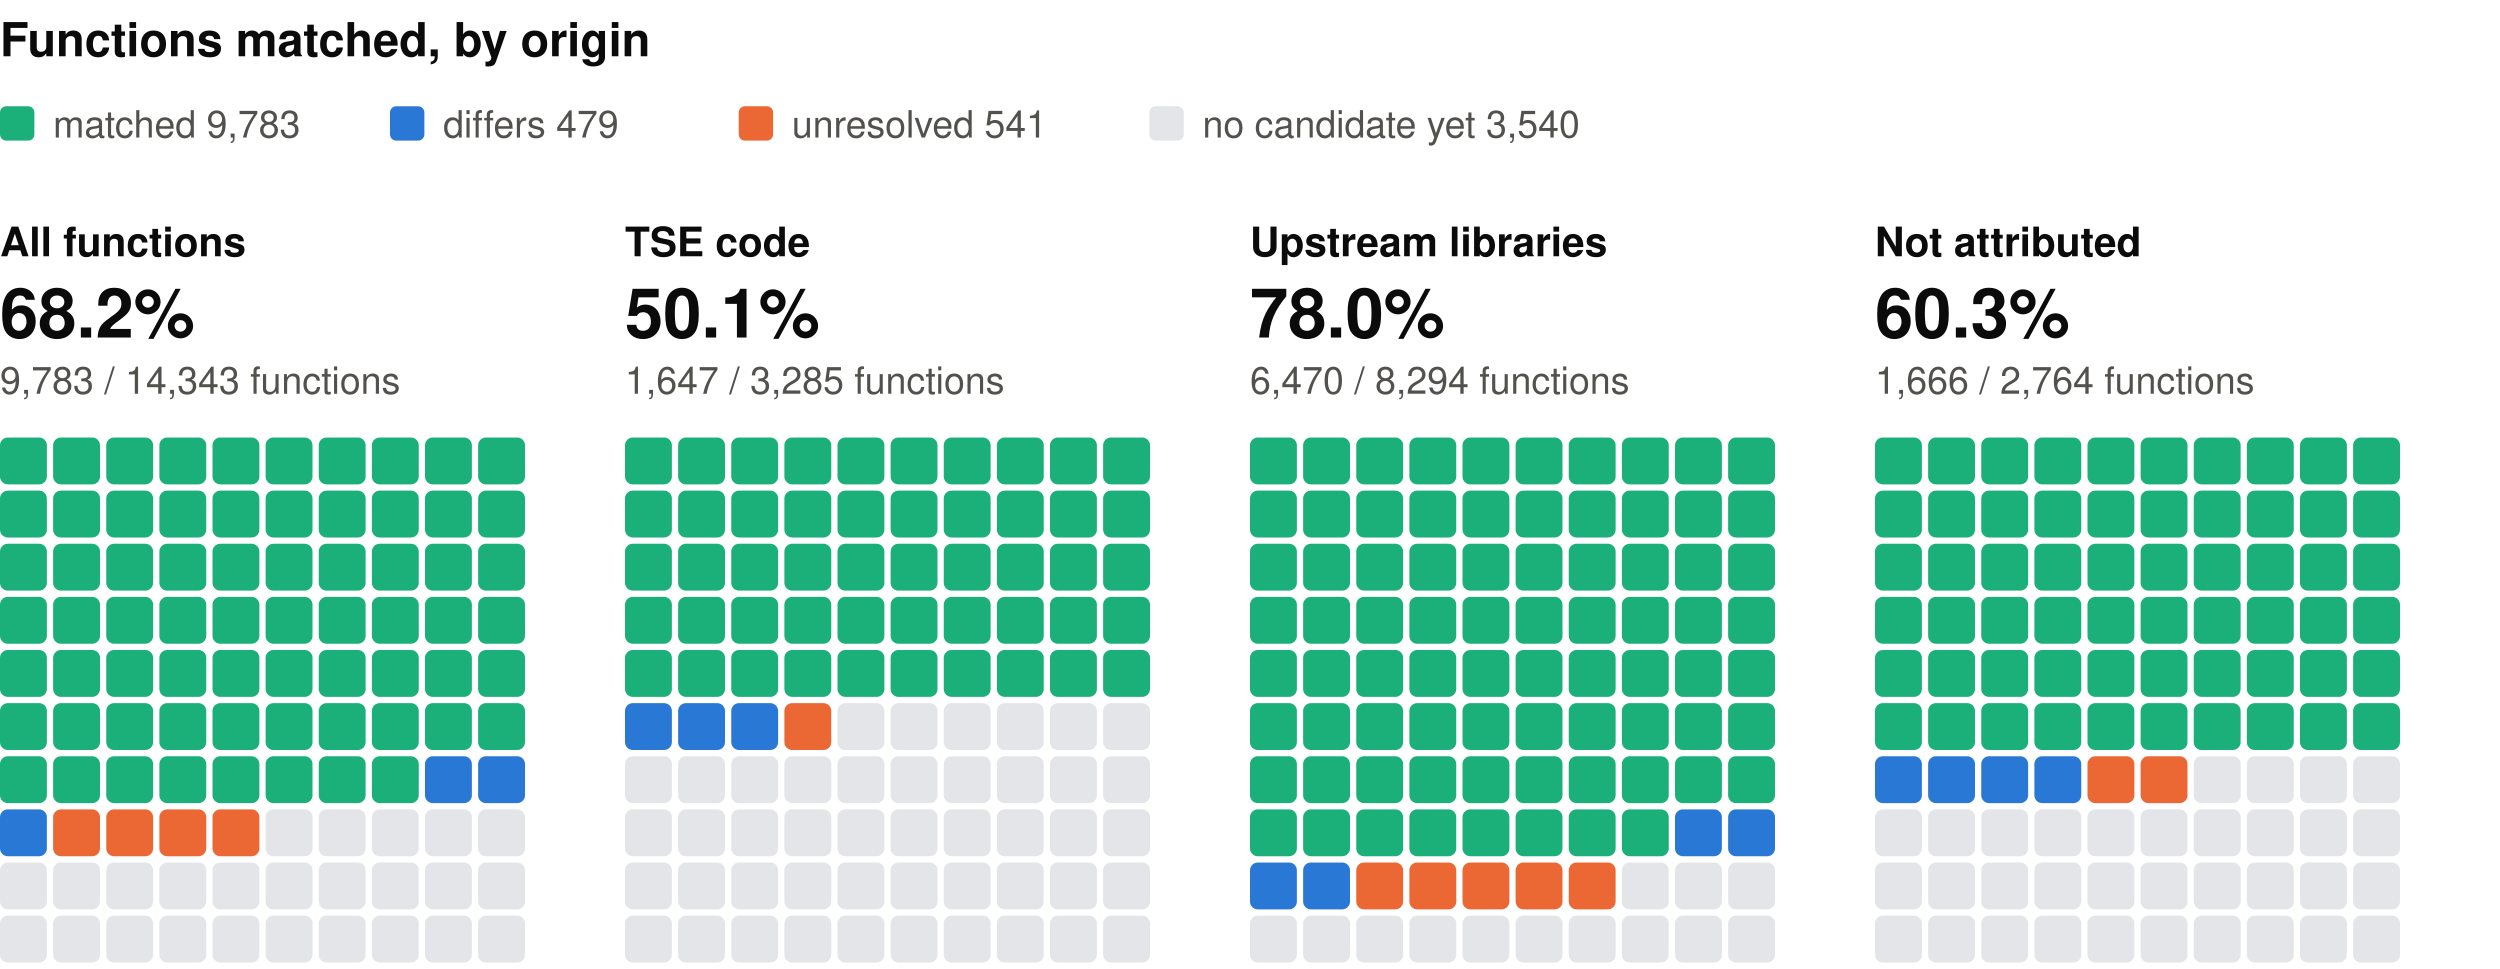
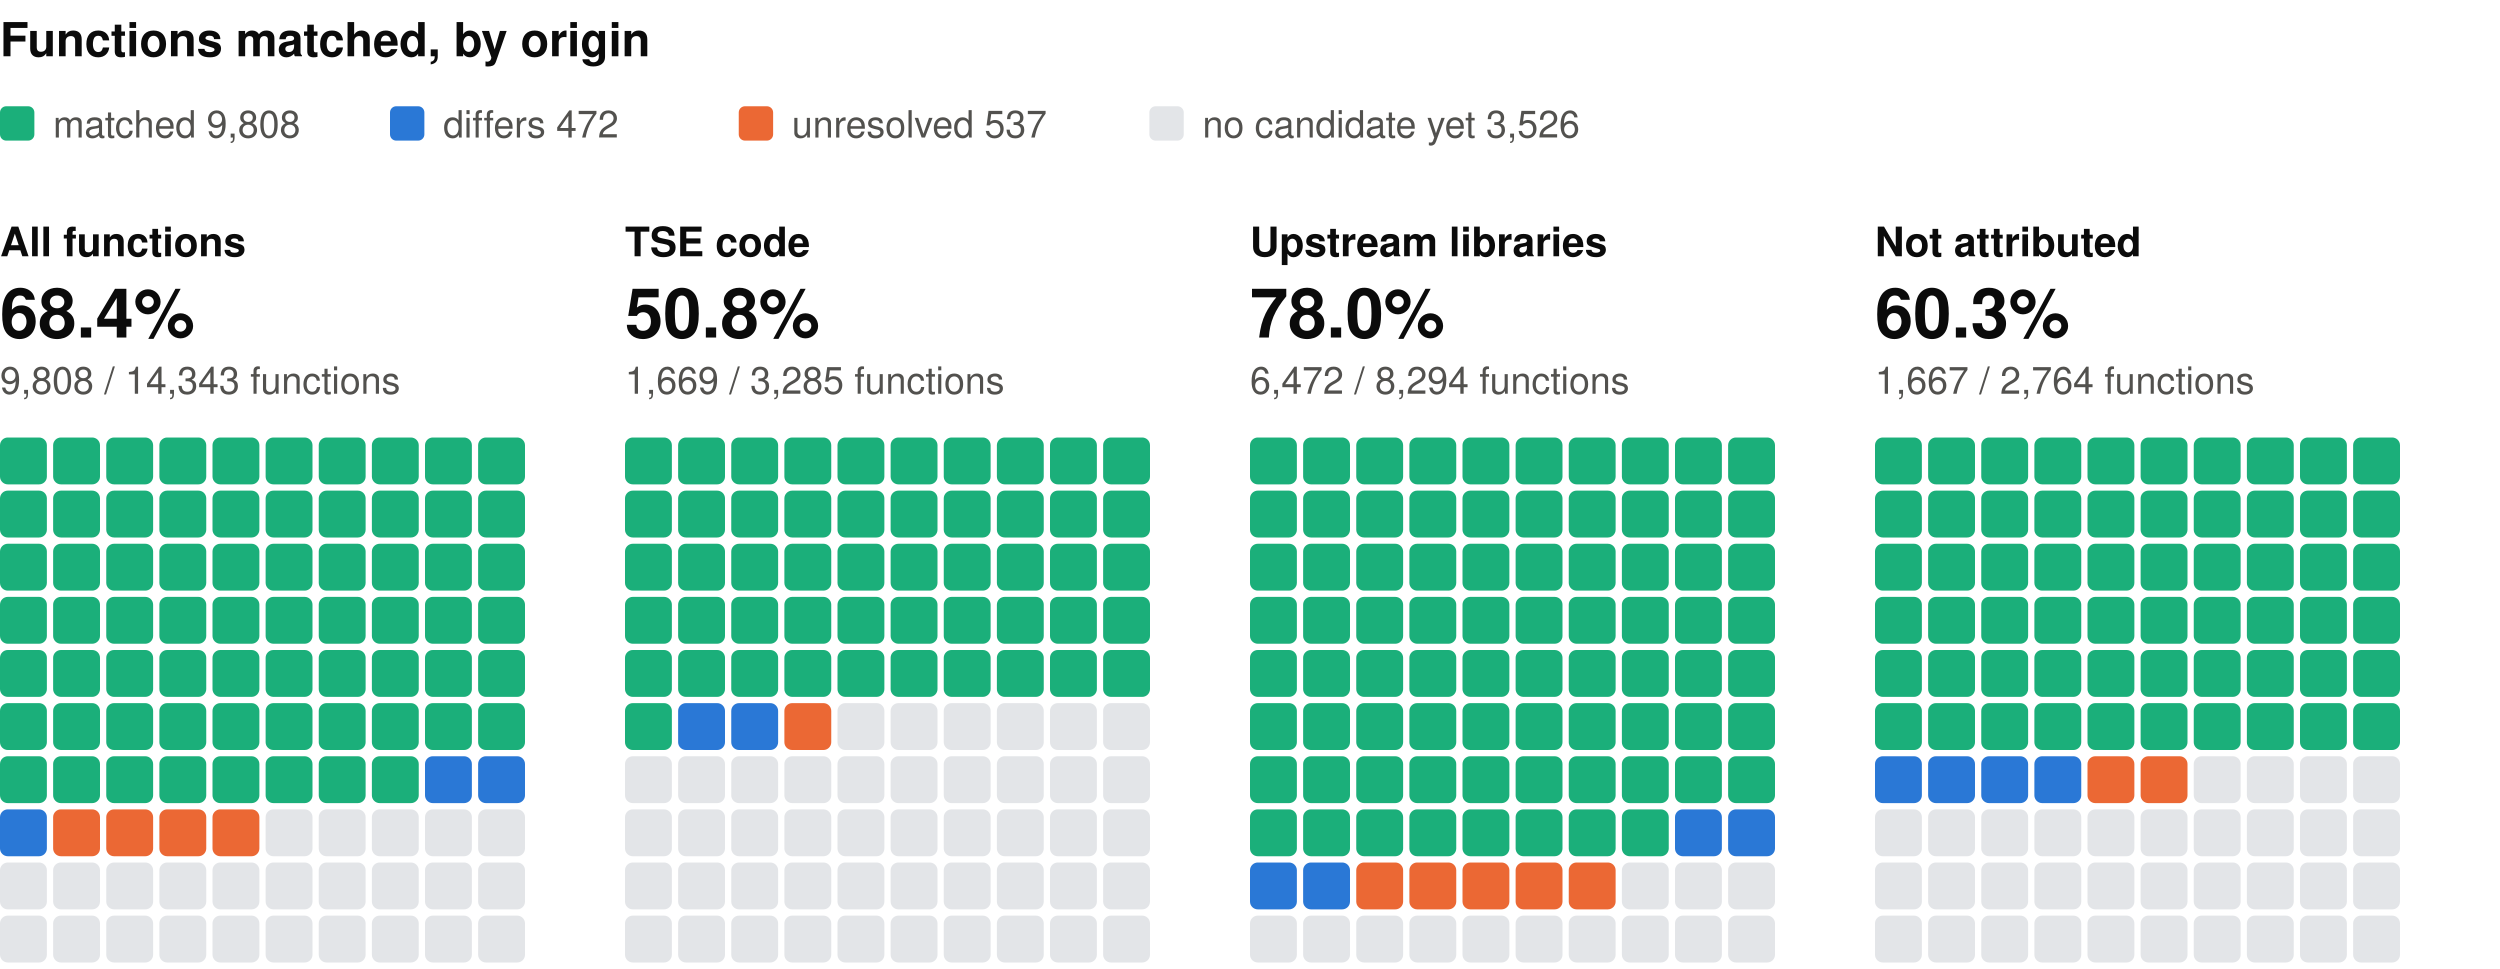
<svg xmlns="http://www.w3.org/2000/svg" width="800" height="310" viewBox="0 0 800 310" role="img" aria-label="Functions matched, by origin: one square per percent, coloured by verdict" font-family="system-ui, -apple-system, 'Segoe UI', Helvetica, Arial, sans-serif">
  <text x="0" y="18" font-size="15" fill="#0b0b0b" font-weight="600">Functions matched, by origin</text>
  <rect x="0" y="34" width="11" height="11" rx="2" fill="#1baf7a" />
-   <text x="17" y="44" font-size="12" fill="#52514e">matched 9,783</text>
+   <text x="17" y="44" font-size="12" fill="#52514e">matched 9,808</text>
  <rect x="124.8" y="34" width="11" height="11" rx="2" fill="#2a78d6" />
-   <text x="141.8" y="44" font-size="12" fill="#52514e">differs 479</text>
+   <text x="141.8" y="44" font-size="12" fill="#52514e">differs 472</text>
  <rect x="236.4" y="34" width="11" height="11" rx="2" fill="#eb6834" />
-   <text x="253.4" y="44" font-size="12" fill="#52514e">unresolved 541</text>
+   <text x="253.4" y="44" font-size="12" fill="#52514e">unresolved 537</text>
  <rect x="367.8" y="34" width="11" height="11" rx="2" fill="#e3e5e8" />
-   <text x="384.8" y="44" font-size="12" fill="#52514e">no candidate yet 3,540</text>
+   <text x="384.8" y="44" font-size="12" fill="#52514e">no candidate yet 3,526</text>
  <text x="0" y="82" font-size="13" fill="#0b0b0b" font-weight="600">All functions</text>
-   <text x="0" y="108" font-size="22" fill="#0b0b0b" font-weight="600">68.2%</text>
-   <text x="0" y="126" font-size="12" fill="#52514e">9,783 / 14,343 functions</text>
+   <text x="0" y="108" font-size="22" fill="#0b0b0b" font-weight="600">68.4%</text>
+   <text x="0" y="126" font-size="12" fill="#52514e">9,808 / 14,343 functions</text>
  <rect x="0" y="140" width="15" height="15" rx="2.5" fill="#1baf7a" />
  <rect x="17" y="140" width="15" height="15" rx="2.5" fill="#1baf7a" />
  <rect x="34" y="140" width="15" height="15" rx="2.5" fill="#1baf7a" />
  <rect x="51" y="140" width="15" height="15" rx="2.5" fill="#1baf7a" />
  <rect x="68" y="140" width="15" height="15" rx="2.5" fill="#1baf7a" />
  <rect x="85" y="140" width="15" height="15" rx="2.5" fill="#1baf7a" />
  <rect x="102" y="140" width="15" height="15" rx="2.5" fill="#1baf7a" />
  <rect x="119" y="140" width="15" height="15" rx="2.5" fill="#1baf7a" />
  <rect x="136" y="140" width="15" height="15" rx="2.5" fill="#1baf7a" />
  <rect x="153" y="140" width="15" height="15" rx="2.5" fill="#1baf7a" />
  <rect x="0" y="157" width="15" height="15" rx="2.5" fill="#1baf7a" />
  <rect x="17" y="157" width="15" height="15" rx="2.5" fill="#1baf7a" />
  <rect x="34" y="157" width="15" height="15" rx="2.5" fill="#1baf7a" />
  <rect x="51" y="157" width="15" height="15" rx="2.5" fill="#1baf7a" />
  <rect x="68" y="157" width="15" height="15" rx="2.5" fill="#1baf7a" />
  <rect x="85" y="157" width="15" height="15" rx="2.5" fill="#1baf7a" />
  <rect x="102" y="157" width="15" height="15" rx="2.5" fill="#1baf7a" />
  <rect x="119" y="157" width="15" height="15" rx="2.5" fill="#1baf7a" />
  <rect x="136" y="157" width="15" height="15" rx="2.5" fill="#1baf7a" />
  <rect x="153" y="157" width="15" height="15" rx="2.5" fill="#1baf7a" />
  <rect x="0" y="174" width="15" height="15" rx="2.5" fill="#1baf7a" />
  <rect x="17" y="174" width="15" height="15" rx="2.5" fill="#1baf7a" />
  <rect x="34" y="174" width="15" height="15" rx="2.5" fill="#1baf7a" />
  <rect x="51" y="174" width="15" height="15" rx="2.5" fill="#1baf7a" />
  <rect x="68" y="174" width="15" height="15" rx="2.5" fill="#1baf7a" />
  <rect x="85" y="174" width="15" height="15" rx="2.5" fill="#1baf7a" />
  <rect x="102" y="174" width="15" height="15" rx="2.5" fill="#1baf7a" />
  <rect x="119" y="174" width="15" height="15" rx="2.5" fill="#1baf7a" />
  <rect x="136" y="174" width="15" height="15" rx="2.5" fill="#1baf7a" />
  <rect x="153" y="174" width="15" height="15" rx="2.5" fill="#1baf7a" />
  <rect x="0" y="191" width="15" height="15" rx="2.5" fill="#1baf7a" />
  <rect x="17" y="191" width="15" height="15" rx="2.5" fill="#1baf7a" />
  <rect x="34" y="191" width="15" height="15" rx="2.5" fill="#1baf7a" />
  <rect x="51" y="191" width="15" height="15" rx="2.5" fill="#1baf7a" />
  <rect x="68" y="191" width="15" height="15" rx="2.5" fill="#1baf7a" />
  <rect x="85" y="191" width="15" height="15" rx="2.5" fill="#1baf7a" />
  <rect x="102" y="191" width="15" height="15" rx="2.5" fill="#1baf7a" />
  <rect x="119" y="191" width="15" height="15" rx="2.5" fill="#1baf7a" />
  <rect x="136" y="191" width="15" height="15" rx="2.5" fill="#1baf7a" />
  <rect x="153" y="191" width="15" height="15" rx="2.5" fill="#1baf7a" />
  <rect x="0" y="208" width="15" height="15" rx="2.5" fill="#1baf7a" />
  <rect x="17" y="208" width="15" height="15" rx="2.5" fill="#1baf7a" />
  <rect x="34" y="208" width="15" height="15" rx="2.5" fill="#1baf7a" />
  <rect x="51" y="208" width="15" height="15" rx="2.5" fill="#1baf7a" />
  <rect x="68" y="208" width="15" height="15" rx="2.5" fill="#1baf7a" />
  <rect x="85" y="208" width="15" height="15" rx="2.5" fill="#1baf7a" />
  <rect x="102" y="208" width="15" height="15" rx="2.5" fill="#1baf7a" />
  <rect x="119" y="208" width="15" height="15" rx="2.5" fill="#1baf7a" />
  <rect x="136" y="208" width="15" height="15" rx="2.5" fill="#1baf7a" />
  <rect x="153" y="208" width="15" height="15" rx="2.5" fill="#1baf7a" />
  <rect x="0" y="225" width="15" height="15" rx="2.5" fill="#1baf7a" />
  <rect x="17" y="225" width="15" height="15" rx="2.5" fill="#1baf7a" />
  <rect x="34" y="225" width="15" height="15" rx="2.5" fill="#1baf7a" />
  <rect x="51" y="225" width="15" height="15" rx="2.5" fill="#1baf7a" />
  <rect x="68" y="225" width="15" height="15" rx="2.5" fill="#1baf7a" />
  <rect x="85" y="225" width="15" height="15" rx="2.5" fill="#1baf7a" />
  <rect x="102" y="225" width="15" height="15" rx="2.5" fill="#1baf7a" />
  <rect x="119" y="225" width="15" height="15" rx="2.5" fill="#1baf7a" />
  <rect x="136" y="225" width="15" height="15" rx="2.5" fill="#1baf7a" />
  <rect x="153" y="225" width="15" height="15" rx="2.5" fill="#1baf7a" />
  <rect x="0" y="242" width="15" height="15" rx="2.5" fill="#1baf7a" />
  <rect x="17" y="242" width="15" height="15" rx="2.5" fill="#1baf7a" />
  <rect x="34" y="242" width="15" height="15" rx="2.5" fill="#1baf7a" />
  <rect x="51" y="242" width="15" height="15" rx="2.5" fill="#1baf7a" />
  <rect x="68" y="242" width="15" height="15" rx="2.5" fill="#1baf7a" />
  <rect x="85" y="242" width="15" height="15" rx="2.5" fill="#1baf7a" />
  <rect x="102" y="242" width="15" height="15" rx="2.5" fill="#1baf7a" />
  <rect x="119" y="242" width="15" height="15" rx="2.5" fill="#1baf7a" />
  <rect x="136" y="242" width="15" height="15" rx="2.5" fill="#2a78d6" />
  <rect x="153" y="242" width="15" height="15" rx="2.5" fill="#2a78d6" />
  <rect x="0" y="259" width="15" height="15" rx="2.5" fill="#2a78d6" />
  <rect x="17" y="259" width="15" height="15" rx="2.5" fill="#eb6834" />
  <rect x="34" y="259" width="15" height="15" rx="2.5" fill="#eb6834" />
  <rect x="51" y="259" width="15" height="15" rx="2.5" fill="#eb6834" />
  <rect x="68" y="259" width="15" height="15" rx="2.5" fill="#eb6834" />
  <rect x="85" y="259" width="15" height="15" rx="2.5" fill="#e3e5e8" />
  <rect x="102" y="259" width="15" height="15" rx="2.5" fill="#e3e5e8" />
  <rect x="119" y="259" width="15" height="15" rx="2.5" fill="#e3e5e8" />
  <rect x="136" y="259" width="15" height="15" rx="2.5" fill="#e3e5e8" />
  <rect x="153" y="259" width="15" height="15" rx="2.5" fill="#e3e5e8" />
  <rect x="0" y="276" width="15" height="15" rx="2.5" fill="#e3e5e8" />
  <rect x="17" y="276" width="15" height="15" rx="2.5" fill="#e3e5e8" />
  <rect x="34" y="276" width="15" height="15" rx="2.5" fill="#e3e5e8" />
  <rect x="51" y="276" width="15" height="15" rx="2.5" fill="#e3e5e8" />
  <rect x="68" y="276" width="15" height="15" rx="2.5" fill="#e3e5e8" />
  <rect x="85" y="276" width="15" height="15" rx="2.5" fill="#e3e5e8" />
  <rect x="102" y="276" width="15" height="15" rx="2.5" fill="#e3e5e8" />
  <rect x="119" y="276" width="15" height="15" rx="2.5" fill="#e3e5e8" />
  <rect x="136" y="276" width="15" height="15" rx="2.5" fill="#e3e5e8" />
  <rect x="153" y="276" width="15" height="15" rx="2.5" fill="#e3e5e8" />
  <rect x="0" y="293" width="15" height="15" rx="2.5" fill="#e3e5e8" />
  <rect x="17" y="293" width="15" height="15" rx="2.5" fill="#e3e5e8" />
  <rect x="34" y="293" width="15" height="15" rx="2.5" fill="#e3e5e8" />
  <rect x="51" y="293" width="15" height="15" rx="2.5" fill="#e3e5e8" />
  <rect x="68" y="293" width="15" height="15" rx="2.5" fill="#e3e5e8" />
  <rect x="85" y="293" width="15" height="15" rx="2.5" fill="#e3e5e8" />
  <rect x="102" y="293" width="15" height="15" rx="2.5" fill="#e3e5e8" />
  <rect x="119" y="293" width="15" height="15" rx="2.5" fill="#e3e5e8" />
  <rect x="136" y="293" width="15" height="15" rx="2.5" fill="#e3e5e8" />
  <rect x="153" y="293" width="15" height="15" rx="2.5" fill="#e3e5e8" />
  <text x="200" y="82" font-size="13" fill="#0b0b0b" font-weight="600">TSE code</text>
-   <text x="200" y="108" font-size="22" fill="#0b0b0b" font-weight="600">50.1%</text>
-   <text x="200" y="126" font-size="12" fill="#52514e">1,647 / 3,285 functions</text>
+   <text x="200" y="108" font-size="22" fill="#0b0b0b" font-weight="600">50.8%</text>
+   <text x="200" y="126" font-size="12" fill="#52514e">1,669 / 3,285 functions</text>
  <rect x="200" y="140" width="15" height="15" rx="2.5" fill="#1baf7a" />
  <rect x="217" y="140" width="15" height="15" rx="2.5" fill="#1baf7a" />
  <rect x="234" y="140" width="15" height="15" rx="2.5" fill="#1baf7a" />
  <rect x="251" y="140" width="15" height="15" rx="2.5" fill="#1baf7a" />
  <rect x="268" y="140" width="15" height="15" rx="2.5" fill="#1baf7a" />
  <rect x="285" y="140" width="15" height="15" rx="2.5" fill="#1baf7a" />
  <rect x="302" y="140" width="15" height="15" rx="2.5" fill="#1baf7a" />
  <rect x="319" y="140" width="15" height="15" rx="2.5" fill="#1baf7a" />
  <rect x="336" y="140" width="15" height="15" rx="2.5" fill="#1baf7a" />
  <rect x="353" y="140" width="15" height="15" rx="2.5" fill="#1baf7a" />
  <rect x="200" y="157" width="15" height="15" rx="2.5" fill="#1baf7a" />
  <rect x="217" y="157" width="15" height="15" rx="2.5" fill="#1baf7a" />
  <rect x="234" y="157" width="15" height="15" rx="2.5" fill="#1baf7a" />
  <rect x="251" y="157" width="15" height="15" rx="2.5" fill="#1baf7a" />
  <rect x="268" y="157" width="15" height="15" rx="2.5" fill="#1baf7a" />
  <rect x="285" y="157" width="15" height="15" rx="2.5" fill="#1baf7a" />
  <rect x="302" y="157" width="15" height="15" rx="2.5" fill="#1baf7a" />
  <rect x="319" y="157" width="15" height="15" rx="2.5" fill="#1baf7a" />
  <rect x="336" y="157" width="15" height="15" rx="2.5" fill="#1baf7a" />
  <rect x="353" y="157" width="15" height="15" rx="2.5" fill="#1baf7a" />
  <rect x="200" y="174" width="15" height="15" rx="2.5" fill="#1baf7a" />
  <rect x="217" y="174" width="15" height="15" rx="2.5" fill="#1baf7a" />
  <rect x="234" y="174" width="15" height="15" rx="2.5" fill="#1baf7a" />
  <rect x="251" y="174" width="15" height="15" rx="2.5" fill="#1baf7a" />
  <rect x="268" y="174" width="15" height="15" rx="2.5" fill="#1baf7a" />
  <rect x="285" y="174" width="15" height="15" rx="2.5" fill="#1baf7a" />
  <rect x="302" y="174" width="15" height="15" rx="2.5" fill="#1baf7a" />
  <rect x="319" y="174" width="15" height="15" rx="2.5" fill="#1baf7a" />
  <rect x="336" y="174" width="15" height="15" rx="2.5" fill="#1baf7a" />
  <rect x="353" y="174" width="15" height="15" rx="2.5" fill="#1baf7a" />
  <rect x="200" y="191" width="15" height="15" rx="2.5" fill="#1baf7a" />
  <rect x="217" y="191" width="15" height="15" rx="2.5" fill="#1baf7a" />
  <rect x="234" y="191" width="15" height="15" rx="2.5" fill="#1baf7a" />
  <rect x="251" y="191" width="15" height="15" rx="2.5" fill="#1baf7a" />
  <rect x="268" y="191" width="15" height="15" rx="2.5" fill="#1baf7a" />
  <rect x="285" y="191" width="15" height="15" rx="2.5" fill="#1baf7a" />
  <rect x="302" y="191" width="15" height="15" rx="2.5" fill="#1baf7a" />
  <rect x="319" y="191" width="15" height="15" rx="2.5" fill="#1baf7a" />
  <rect x="336" y="191" width="15" height="15" rx="2.5" fill="#1baf7a" />
  <rect x="353" y="191" width="15" height="15" rx="2.5" fill="#1baf7a" />
  <rect x="200" y="208" width="15" height="15" rx="2.5" fill="#1baf7a" />
  <rect x="217" y="208" width="15" height="15" rx="2.5" fill="#1baf7a" />
  <rect x="234" y="208" width="15" height="15" rx="2.5" fill="#1baf7a" />
  <rect x="251" y="208" width="15" height="15" rx="2.5" fill="#1baf7a" />
  <rect x="268" y="208" width="15" height="15" rx="2.5" fill="#1baf7a" />
  <rect x="285" y="208" width="15" height="15" rx="2.5" fill="#1baf7a" />
  <rect x="302" y="208" width="15" height="15" rx="2.5" fill="#1baf7a" />
  <rect x="319" y="208" width="15" height="15" rx="2.5" fill="#1baf7a" />
  <rect x="336" y="208" width="15" height="15" rx="2.5" fill="#1baf7a" />
  <rect x="353" y="208" width="15" height="15" rx="2.5" fill="#1baf7a" />
-   <rect x="200" y="225" width="15" height="15" rx="2.5" fill="#2a78d6" />
+   <rect x="200" y="225" width="15" height="15" rx="2.5" fill="#1baf7a" />
  <rect x="217" y="225" width="15" height="15" rx="2.5" fill="#2a78d6" />
  <rect x="234" y="225" width="15" height="15" rx="2.5" fill="#2a78d6" />
  <rect x="251" y="225" width="15" height="15" rx="2.5" fill="#eb6834" />
  <rect x="268" y="225" width="15" height="15" rx="2.5" fill="#e3e5e8" />
  <rect x="285" y="225" width="15" height="15" rx="2.5" fill="#e3e5e8" />
  <rect x="302" y="225" width="15" height="15" rx="2.5" fill="#e3e5e8" />
  <rect x="319" y="225" width="15" height="15" rx="2.5" fill="#e3e5e8" />
  <rect x="336" y="225" width="15" height="15" rx="2.5" fill="#e3e5e8" />
  <rect x="353" y="225" width="15" height="15" rx="2.5" fill="#e3e5e8" />
  <rect x="200" y="242" width="15" height="15" rx="2.5" fill="#e3e5e8" />
  <rect x="217" y="242" width="15" height="15" rx="2.5" fill="#e3e5e8" />
  <rect x="234" y="242" width="15" height="15" rx="2.5" fill="#e3e5e8" />
  <rect x="251" y="242" width="15" height="15" rx="2.5" fill="#e3e5e8" />
  <rect x="268" y="242" width="15" height="15" rx="2.5" fill="#e3e5e8" />
  <rect x="285" y="242" width="15" height="15" rx="2.5" fill="#e3e5e8" />
  <rect x="302" y="242" width="15" height="15" rx="2.5" fill="#e3e5e8" />
  <rect x="319" y="242" width="15" height="15" rx="2.5" fill="#e3e5e8" />
  <rect x="336" y="242" width="15" height="15" rx="2.5" fill="#e3e5e8" />
  <rect x="353" y="242" width="15" height="15" rx="2.5" fill="#e3e5e8" />
  <rect x="200" y="259" width="15" height="15" rx="2.5" fill="#e3e5e8" />
  <rect x="217" y="259" width="15" height="15" rx="2.5" fill="#e3e5e8" />
  <rect x="234" y="259" width="15" height="15" rx="2.5" fill="#e3e5e8" />
  <rect x="251" y="259" width="15" height="15" rx="2.5" fill="#e3e5e8" />
  <rect x="268" y="259" width="15" height="15" rx="2.5" fill="#e3e5e8" />
  <rect x="285" y="259" width="15" height="15" rx="2.5" fill="#e3e5e8" />
  <rect x="302" y="259" width="15" height="15" rx="2.5" fill="#e3e5e8" />
  <rect x="319" y="259" width="15" height="15" rx="2.5" fill="#e3e5e8" />
  <rect x="336" y="259" width="15" height="15" rx="2.5" fill="#e3e5e8" />
  <rect x="353" y="259" width="15" height="15" rx="2.5" fill="#e3e5e8" />
  <rect x="200" y="276" width="15" height="15" rx="2.5" fill="#e3e5e8" />
  <rect x="217" y="276" width="15" height="15" rx="2.5" fill="#e3e5e8" />
  <rect x="234" y="276" width="15" height="15" rx="2.5" fill="#e3e5e8" />
  <rect x="251" y="276" width="15" height="15" rx="2.5" fill="#e3e5e8" />
  <rect x="268" y="276" width="15" height="15" rx="2.5" fill="#e3e5e8" />
  <rect x="285" y="276" width="15" height="15" rx="2.5" fill="#e3e5e8" />
  <rect x="302" y="276" width="15" height="15" rx="2.5" fill="#e3e5e8" />
  <rect x="319" y="276" width="15" height="15" rx="2.5" fill="#e3e5e8" />
  <rect x="336" y="276" width="15" height="15" rx="2.5" fill="#e3e5e8" />
  <rect x="353" y="276" width="15" height="15" rx="2.5" fill="#e3e5e8" />
  <rect x="200" y="293" width="15" height="15" rx="2.5" fill="#e3e5e8" />
  <rect x="217" y="293" width="15" height="15" rx="2.5" fill="#e3e5e8" />
  <rect x="234" y="293" width="15" height="15" rx="2.5" fill="#e3e5e8" />
  <rect x="251" y="293" width="15" height="15" rx="2.5" fill="#e3e5e8" />
  <rect x="268" y="293" width="15" height="15" rx="2.5" fill="#e3e5e8" />
  <rect x="285" y="293" width="15" height="15" rx="2.5" fill="#e3e5e8" />
  <rect x="302" y="293" width="15" height="15" rx="2.5" fill="#e3e5e8" />
  <rect x="319" y="293" width="15" height="15" rx="2.5" fill="#e3e5e8" />
  <rect x="336" y="293" width="15" height="15" rx="2.5" fill="#e3e5e8" />
  <rect x="353" y="293" width="15" height="15" rx="2.5" fill="#e3e5e8" />
  <text x="400" y="82" font-size="13" fill="#0b0b0b" font-weight="600">Upstream libraries</text>
  <text x="400" y="108" font-size="22" fill="#0b0b0b" font-weight="600">78.0%</text>
-   <text x="400" y="126" font-size="12" fill="#52514e">6,470 / 8,294 functions</text>
+   <text x="400" y="126" font-size="12" fill="#52514e">6,472 / 8,294 functions</text>
  <rect x="400" y="140" width="15" height="15" rx="2.5" fill="#1baf7a" />
  <rect x="417" y="140" width="15" height="15" rx="2.5" fill="#1baf7a" />
  <rect x="434" y="140" width="15" height="15" rx="2.5" fill="#1baf7a" />
  <rect x="451" y="140" width="15" height="15" rx="2.5" fill="#1baf7a" />
  <rect x="468" y="140" width="15" height="15" rx="2.5" fill="#1baf7a" />
  <rect x="485" y="140" width="15" height="15" rx="2.5" fill="#1baf7a" />
  <rect x="502" y="140" width="15" height="15" rx="2.5" fill="#1baf7a" />
  <rect x="519" y="140" width="15" height="15" rx="2.5" fill="#1baf7a" />
  <rect x="536" y="140" width="15" height="15" rx="2.5" fill="#1baf7a" />
  <rect x="553" y="140" width="15" height="15" rx="2.5" fill="#1baf7a" />
  <rect x="400" y="157" width="15" height="15" rx="2.5" fill="#1baf7a" />
  <rect x="417" y="157" width="15" height="15" rx="2.5" fill="#1baf7a" />
  <rect x="434" y="157" width="15" height="15" rx="2.5" fill="#1baf7a" />
  <rect x="451" y="157" width="15" height="15" rx="2.5" fill="#1baf7a" />
  <rect x="468" y="157" width="15" height="15" rx="2.5" fill="#1baf7a" />
  <rect x="485" y="157" width="15" height="15" rx="2.5" fill="#1baf7a" />
  <rect x="502" y="157" width="15" height="15" rx="2.5" fill="#1baf7a" />
  <rect x="519" y="157" width="15" height="15" rx="2.5" fill="#1baf7a" />
  <rect x="536" y="157" width="15" height="15" rx="2.5" fill="#1baf7a" />
  <rect x="553" y="157" width="15" height="15" rx="2.5" fill="#1baf7a" />
  <rect x="400" y="174" width="15" height="15" rx="2.5" fill="#1baf7a" />
  <rect x="417" y="174" width="15" height="15" rx="2.5" fill="#1baf7a" />
  <rect x="434" y="174" width="15" height="15" rx="2.5" fill="#1baf7a" />
  <rect x="451" y="174" width="15" height="15" rx="2.5" fill="#1baf7a" />
  <rect x="468" y="174" width="15" height="15" rx="2.5" fill="#1baf7a" />
  <rect x="485" y="174" width="15" height="15" rx="2.5" fill="#1baf7a" />
  <rect x="502" y="174" width="15" height="15" rx="2.5" fill="#1baf7a" />
  <rect x="519" y="174" width="15" height="15" rx="2.5" fill="#1baf7a" />
  <rect x="536" y="174" width="15" height="15" rx="2.5" fill="#1baf7a" />
  <rect x="553" y="174" width="15" height="15" rx="2.5" fill="#1baf7a" />
  <rect x="400" y="191" width="15" height="15" rx="2.5" fill="#1baf7a" />
  <rect x="417" y="191" width="15" height="15" rx="2.5" fill="#1baf7a" />
  <rect x="434" y="191" width="15" height="15" rx="2.5" fill="#1baf7a" />
  <rect x="451" y="191" width="15" height="15" rx="2.5" fill="#1baf7a" />
  <rect x="468" y="191" width="15" height="15" rx="2.5" fill="#1baf7a" />
  <rect x="485" y="191" width="15" height="15" rx="2.5" fill="#1baf7a" />
  <rect x="502" y="191" width="15" height="15" rx="2.5" fill="#1baf7a" />
  <rect x="519" y="191" width="15" height="15" rx="2.5" fill="#1baf7a" />
  <rect x="536" y="191" width="15" height="15" rx="2.5" fill="#1baf7a" />
  <rect x="553" y="191" width="15" height="15" rx="2.5" fill="#1baf7a" />
  <rect x="400" y="208" width="15" height="15" rx="2.5" fill="#1baf7a" />
  <rect x="417" y="208" width="15" height="15" rx="2.5" fill="#1baf7a" />
  <rect x="434" y="208" width="15" height="15" rx="2.5" fill="#1baf7a" />
  <rect x="451" y="208" width="15" height="15" rx="2.5" fill="#1baf7a" />
  <rect x="468" y="208" width="15" height="15" rx="2.5" fill="#1baf7a" />
  <rect x="485" y="208" width="15" height="15" rx="2.5" fill="#1baf7a" />
  <rect x="502" y="208" width="15" height="15" rx="2.5" fill="#1baf7a" />
  <rect x="519" y="208" width="15" height="15" rx="2.5" fill="#1baf7a" />
  <rect x="536" y="208" width="15" height="15" rx="2.5" fill="#1baf7a" />
  <rect x="553" y="208" width="15" height="15" rx="2.5" fill="#1baf7a" />
  <rect x="400" y="225" width="15" height="15" rx="2.5" fill="#1baf7a" />
  <rect x="417" y="225" width="15" height="15" rx="2.5" fill="#1baf7a" />
  <rect x="434" y="225" width="15" height="15" rx="2.5" fill="#1baf7a" />
  <rect x="451" y="225" width="15" height="15" rx="2.5" fill="#1baf7a" />
  <rect x="468" y="225" width="15" height="15" rx="2.5" fill="#1baf7a" />
  <rect x="485" y="225" width="15" height="15" rx="2.5" fill="#1baf7a" />
  <rect x="502" y="225" width="15" height="15" rx="2.5" fill="#1baf7a" />
  <rect x="519" y="225" width="15" height="15" rx="2.5" fill="#1baf7a" />
  <rect x="536" y="225" width="15" height="15" rx="2.5" fill="#1baf7a" />
  <rect x="553" y="225" width="15" height="15" rx="2.5" fill="#1baf7a" />
  <rect x="400" y="242" width="15" height="15" rx="2.5" fill="#1baf7a" />
  <rect x="417" y="242" width="15" height="15" rx="2.5" fill="#1baf7a" />
  <rect x="434" y="242" width="15" height="15" rx="2.5" fill="#1baf7a" />
  <rect x="451" y="242" width="15" height="15" rx="2.5" fill="#1baf7a" />
  <rect x="468" y="242" width="15" height="15" rx="2.5" fill="#1baf7a" />
  <rect x="485" y="242" width="15" height="15" rx="2.5" fill="#1baf7a" />
  <rect x="502" y="242" width="15" height="15" rx="2.5" fill="#1baf7a" />
  <rect x="519" y="242" width="15" height="15" rx="2.5" fill="#1baf7a" />
  <rect x="536" y="242" width="15" height="15" rx="2.5" fill="#1baf7a" />
  <rect x="553" y="242" width="15" height="15" rx="2.5" fill="#1baf7a" />
  <rect x="400" y="259" width="15" height="15" rx="2.5" fill="#1baf7a" />
  <rect x="417" y="259" width="15" height="15" rx="2.5" fill="#1baf7a" />
  <rect x="434" y="259" width="15" height="15" rx="2.5" fill="#1baf7a" />
  <rect x="451" y="259" width="15" height="15" rx="2.5" fill="#1baf7a" />
  <rect x="468" y="259" width="15" height="15" rx="2.5" fill="#1baf7a" />
  <rect x="485" y="259" width="15" height="15" rx="2.5" fill="#1baf7a" />
  <rect x="502" y="259" width="15" height="15" rx="2.5" fill="#1baf7a" />
  <rect x="519" y="259" width="15" height="15" rx="2.5" fill="#1baf7a" />
  <rect x="536" y="259" width="15" height="15" rx="2.5" fill="#2a78d6" />
  <rect x="553" y="259" width="15" height="15" rx="2.5" fill="#2a78d6" />
  <rect x="400" y="276" width="15" height="15" rx="2.5" fill="#2a78d6" />
  <rect x="417" y="276" width="15" height="15" rx="2.5" fill="#2a78d6" />
  <rect x="434" y="276" width="15" height="15" rx="2.5" fill="#eb6834" />
  <rect x="451" y="276" width="15" height="15" rx="2.5" fill="#eb6834" />
  <rect x="468" y="276" width="15" height="15" rx="2.5" fill="#eb6834" />
  <rect x="485" y="276" width="15" height="15" rx="2.5" fill="#eb6834" />
  <rect x="502" y="276" width="15" height="15" rx="2.5" fill="#eb6834" />
  <rect x="519" y="276" width="15" height="15" rx="2.5" fill="#e3e5e8" />
  <rect x="536" y="276" width="15" height="15" rx="2.5" fill="#e3e5e8" />
  <rect x="553" y="276" width="15" height="15" rx="2.5" fill="#e3e5e8" />
  <rect x="400" y="293" width="15" height="15" rx="2.5" fill="#e3e5e8" />
  <rect x="417" y="293" width="15" height="15" rx="2.5" fill="#e3e5e8" />
  <rect x="434" y="293" width="15" height="15" rx="2.5" fill="#e3e5e8" />
  <rect x="451" y="293" width="15" height="15" rx="2.5" fill="#e3e5e8" />
  <rect x="468" y="293" width="15" height="15" rx="2.5" fill="#e3e5e8" />
  <rect x="485" y="293" width="15" height="15" rx="2.5" fill="#e3e5e8" />
  <rect x="502" y="293" width="15" height="15" rx="2.5" fill="#e3e5e8" />
  <rect x="519" y="293" width="15" height="15" rx="2.5" fill="#e3e5e8" />
  <rect x="536" y="293" width="15" height="15" rx="2.5" fill="#e3e5e8" />
  <rect x="553" y="293" width="15" height="15" rx="2.5" fill="#e3e5e8" />
  <text x="600" y="82" font-size="13" fill="#0b0b0b" font-weight="600">Not attributed</text>
  <text x="600" y="108" font-size="22" fill="#0b0b0b" font-weight="600">60.3%</text>
-   <text x="600" y="126" font-size="12" fill="#52514e">1,666 / 2,764 functions</text>
+   <text x="600" y="126" font-size="12" fill="#52514e">1,667 / 2,764 functions</text>
  <rect x="600" y="140" width="15" height="15" rx="2.5" fill="#1baf7a" />
  <rect x="617" y="140" width="15" height="15" rx="2.5" fill="#1baf7a" />
  <rect x="634" y="140" width="15" height="15" rx="2.5" fill="#1baf7a" />
  <rect x="651" y="140" width="15" height="15" rx="2.5" fill="#1baf7a" />
  <rect x="668" y="140" width="15" height="15" rx="2.5" fill="#1baf7a" />
  <rect x="685" y="140" width="15" height="15" rx="2.5" fill="#1baf7a" />
  <rect x="702" y="140" width="15" height="15" rx="2.5" fill="#1baf7a" />
  <rect x="719" y="140" width="15" height="15" rx="2.5" fill="#1baf7a" />
  <rect x="736" y="140" width="15" height="15" rx="2.5" fill="#1baf7a" />
  <rect x="753" y="140" width="15" height="15" rx="2.5" fill="#1baf7a" />
  <rect x="600" y="157" width="15" height="15" rx="2.5" fill="#1baf7a" />
  <rect x="617" y="157" width="15" height="15" rx="2.5" fill="#1baf7a" />
  <rect x="634" y="157" width="15" height="15" rx="2.5" fill="#1baf7a" />
  <rect x="651" y="157" width="15" height="15" rx="2.5" fill="#1baf7a" />
  <rect x="668" y="157" width="15" height="15" rx="2.5" fill="#1baf7a" />
  <rect x="685" y="157" width="15" height="15" rx="2.5" fill="#1baf7a" />
  <rect x="702" y="157" width="15" height="15" rx="2.5" fill="#1baf7a" />
  <rect x="719" y="157" width="15" height="15" rx="2.5" fill="#1baf7a" />
  <rect x="736" y="157" width="15" height="15" rx="2.5" fill="#1baf7a" />
  <rect x="753" y="157" width="15" height="15" rx="2.5" fill="#1baf7a" />
  <rect x="600" y="174" width="15" height="15" rx="2.5" fill="#1baf7a" />
  <rect x="617" y="174" width="15" height="15" rx="2.5" fill="#1baf7a" />
  <rect x="634" y="174" width="15" height="15" rx="2.5" fill="#1baf7a" />
  <rect x="651" y="174" width="15" height="15" rx="2.5" fill="#1baf7a" />
  <rect x="668" y="174" width="15" height="15" rx="2.5" fill="#1baf7a" />
  <rect x="685" y="174" width="15" height="15" rx="2.5" fill="#1baf7a" />
  <rect x="702" y="174" width="15" height="15" rx="2.5" fill="#1baf7a" />
  <rect x="719" y="174" width="15" height="15" rx="2.5" fill="#1baf7a" />
  <rect x="736" y="174" width="15" height="15" rx="2.5" fill="#1baf7a" />
  <rect x="753" y="174" width="15" height="15" rx="2.5" fill="#1baf7a" />
  <rect x="600" y="191" width="15" height="15" rx="2.5" fill="#1baf7a" />
  <rect x="617" y="191" width="15" height="15" rx="2.5" fill="#1baf7a" />
  <rect x="634" y="191" width="15" height="15" rx="2.5" fill="#1baf7a" />
  <rect x="651" y="191" width="15" height="15" rx="2.5" fill="#1baf7a" />
  <rect x="668" y="191" width="15" height="15" rx="2.5" fill="#1baf7a" />
  <rect x="685" y="191" width="15" height="15" rx="2.5" fill="#1baf7a" />
  <rect x="702" y="191" width="15" height="15" rx="2.5" fill="#1baf7a" />
  <rect x="719" y="191" width="15" height="15" rx="2.5" fill="#1baf7a" />
  <rect x="736" y="191" width="15" height="15" rx="2.5" fill="#1baf7a" />
  <rect x="753" y="191" width="15" height="15" rx="2.5" fill="#1baf7a" />
  <rect x="600" y="208" width="15" height="15" rx="2.5" fill="#1baf7a" />
  <rect x="617" y="208" width="15" height="15" rx="2.5" fill="#1baf7a" />
  <rect x="634" y="208" width="15" height="15" rx="2.5" fill="#1baf7a" />
  <rect x="651" y="208" width="15" height="15" rx="2.5" fill="#1baf7a" />
  <rect x="668" y="208" width="15" height="15" rx="2.5" fill="#1baf7a" />
  <rect x="685" y="208" width="15" height="15" rx="2.5" fill="#1baf7a" />
  <rect x="702" y="208" width="15" height="15" rx="2.5" fill="#1baf7a" />
  <rect x="719" y="208" width="15" height="15" rx="2.5" fill="#1baf7a" />
  <rect x="736" y="208" width="15" height="15" rx="2.5" fill="#1baf7a" />
  <rect x="753" y="208" width="15" height="15" rx="2.5" fill="#1baf7a" />
  <rect x="600" y="225" width="15" height="15" rx="2.5" fill="#1baf7a" />
  <rect x="617" y="225" width="15" height="15" rx="2.5" fill="#1baf7a" />
  <rect x="634" y="225" width="15" height="15" rx="2.5" fill="#1baf7a" />
  <rect x="651" y="225" width="15" height="15" rx="2.5" fill="#1baf7a" />
  <rect x="668" y="225" width="15" height="15" rx="2.5" fill="#1baf7a" />
  <rect x="685" y="225" width="15" height="15" rx="2.5" fill="#1baf7a" />
  <rect x="702" y="225" width="15" height="15" rx="2.5" fill="#1baf7a" />
  <rect x="719" y="225" width="15" height="15" rx="2.5" fill="#1baf7a" />
  <rect x="736" y="225" width="15" height="15" rx="2.5" fill="#1baf7a" />
  <rect x="753" y="225" width="15" height="15" rx="2.5" fill="#1baf7a" />
  <rect x="600" y="242" width="15" height="15" rx="2.5" fill="#2a78d6" />
  <rect x="617" y="242" width="15" height="15" rx="2.5" fill="#2a78d6" />
  <rect x="634" y="242" width="15" height="15" rx="2.5" fill="#2a78d6" />
  <rect x="651" y="242" width="15" height="15" rx="2.5" fill="#2a78d6" />
  <rect x="668" y="242" width="15" height="15" rx="2.5" fill="#eb6834" />
  <rect x="685" y="242" width="15" height="15" rx="2.5" fill="#eb6834" />
  <rect x="702" y="242" width="15" height="15" rx="2.5" fill="#e3e5e8" />
  <rect x="719" y="242" width="15" height="15" rx="2.5" fill="#e3e5e8" />
  <rect x="736" y="242" width="15" height="15" rx="2.5" fill="#e3e5e8" />
  <rect x="753" y="242" width="15" height="15" rx="2.5" fill="#e3e5e8" />
  <rect x="600" y="259" width="15" height="15" rx="2.5" fill="#e3e5e8" />
  <rect x="617" y="259" width="15" height="15" rx="2.5" fill="#e3e5e8" />
  <rect x="634" y="259" width="15" height="15" rx="2.5" fill="#e3e5e8" />
  <rect x="651" y="259" width="15" height="15" rx="2.5" fill="#e3e5e8" />
  <rect x="668" y="259" width="15" height="15" rx="2.5" fill="#e3e5e8" />
  <rect x="685" y="259" width="15" height="15" rx="2.5" fill="#e3e5e8" />
  <rect x="702" y="259" width="15" height="15" rx="2.5" fill="#e3e5e8" />
  <rect x="719" y="259" width="15" height="15" rx="2.5" fill="#e3e5e8" />
  <rect x="736" y="259" width="15" height="15" rx="2.5" fill="#e3e5e8" />
  <rect x="753" y="259" width="15" height="15" rx="2.5" fill="#e3e5e8" />
  <rect x="600" y="276" width="15" height="15" rx="2.5" fill="#e3e5e8" />
  <rect x="617" y="276" width="15" height="15" rx="2.5" fill="#e3e5e8" />
  <rect x="634" y="276" width="15" height="15" rx="2.5" fill="#e3e5e8" />
  <rect x="651" y="276" width="15" height="15" rx="2.5" fill="#e3e5e8" />
  <rect x="668" y="276" width="15" height="15" rx="2.5" fill="#e3e5e8" />
  <rect x="685" y="276" width="15" height="15" rx="2.5" fill="#e3e5e8" />
  <rect x="702" y="276" width="15" height="15" rx="2.5" fill="#e3e5e8" />
  <rect x="719" y="276" width="15" height="15" rx="2.5" fill="#e3e5e8" />
  <rect x="736" y="276" width="15" height="15" rx="2.5" fill="#e3e5e8" />
  <rect x="753" y="276" width="15" height="15" rx="2.5" fill="#e3e5e8" />
  <rect x="600" y="293" width="15" height="15" rx="2.5" fill="#e3e5e8" />
  <rect x="617" y="293" width="15" height="15" rx="2.5" fill="#e3e5e8" />
  <rect x="634" y="293" width="15" height="15" rx="2.5" fill="#e3e5e8" />
  <rect x="651" y="293" width="15" height="15" rx="2.5" fill="#e3e5e8" />
  <rect x="668" y="293" width="15" height="15" rx="2.5" fill="#e3e5e8" />
  <rect x="685" y="293" width="15" height="15" rx="2.5" fill="#e3e5e8" />
  <rect x="702" y="293" width="15" height="15" rx="2.5" fill="#e3e5e8" />
  <rect x="719" y="293" width="15" height="15" rx="2.5" fill="#e3e5e8" />
  <rect x="736" y="293" width="15" height="15" rx="2.5" fill="#e3e5e8" />
  <rect x="753" y="293" width="15" height="15" rx="2.5" fill="#e3e5e8" />
</svg>
